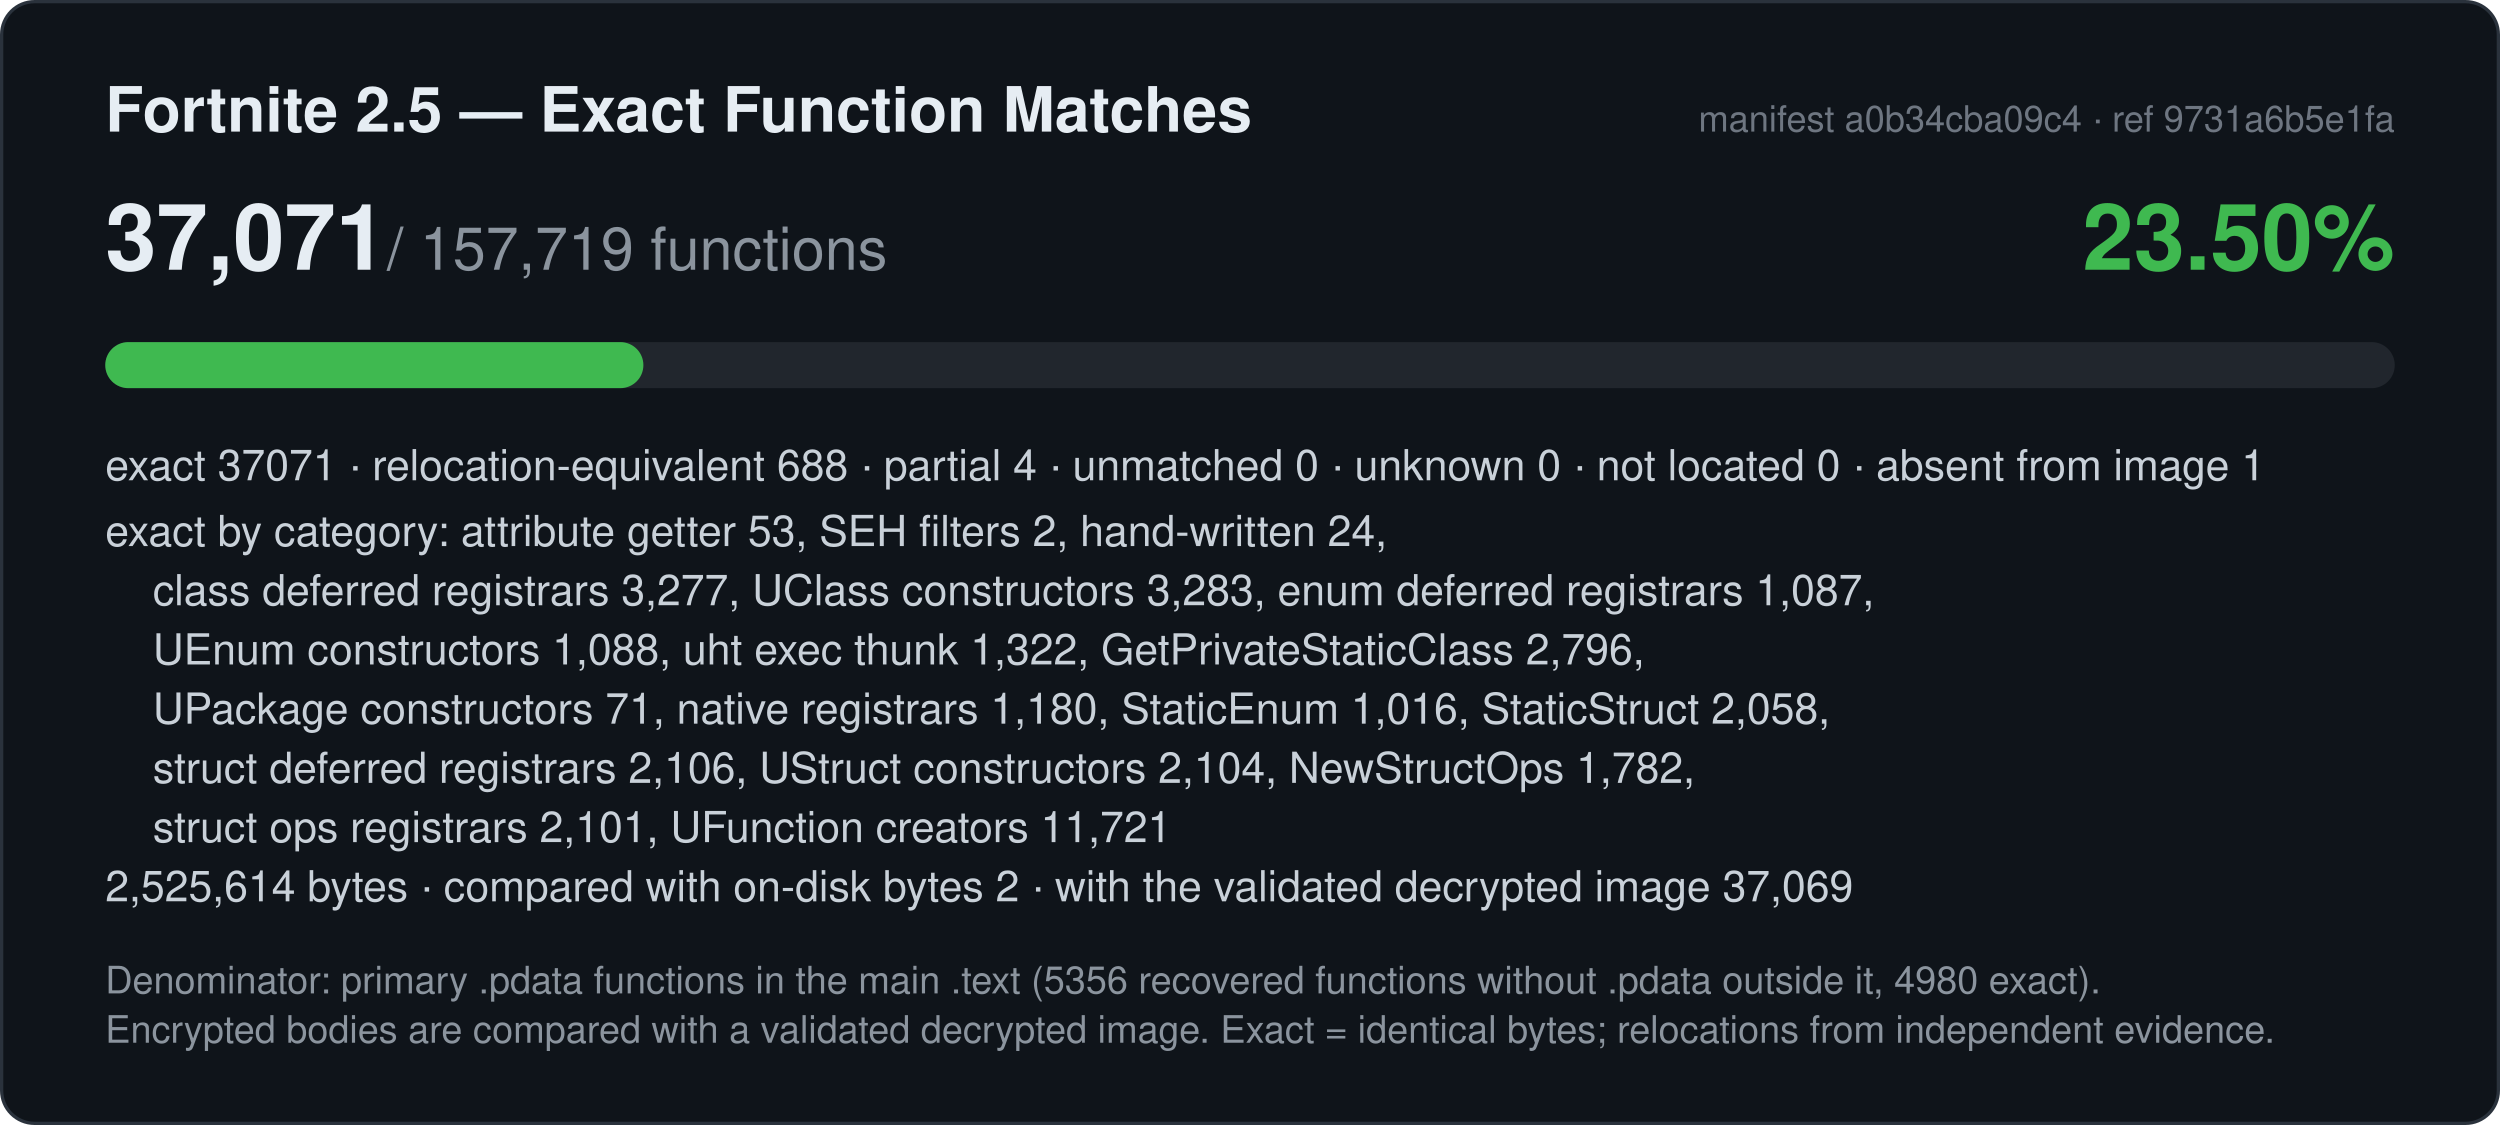
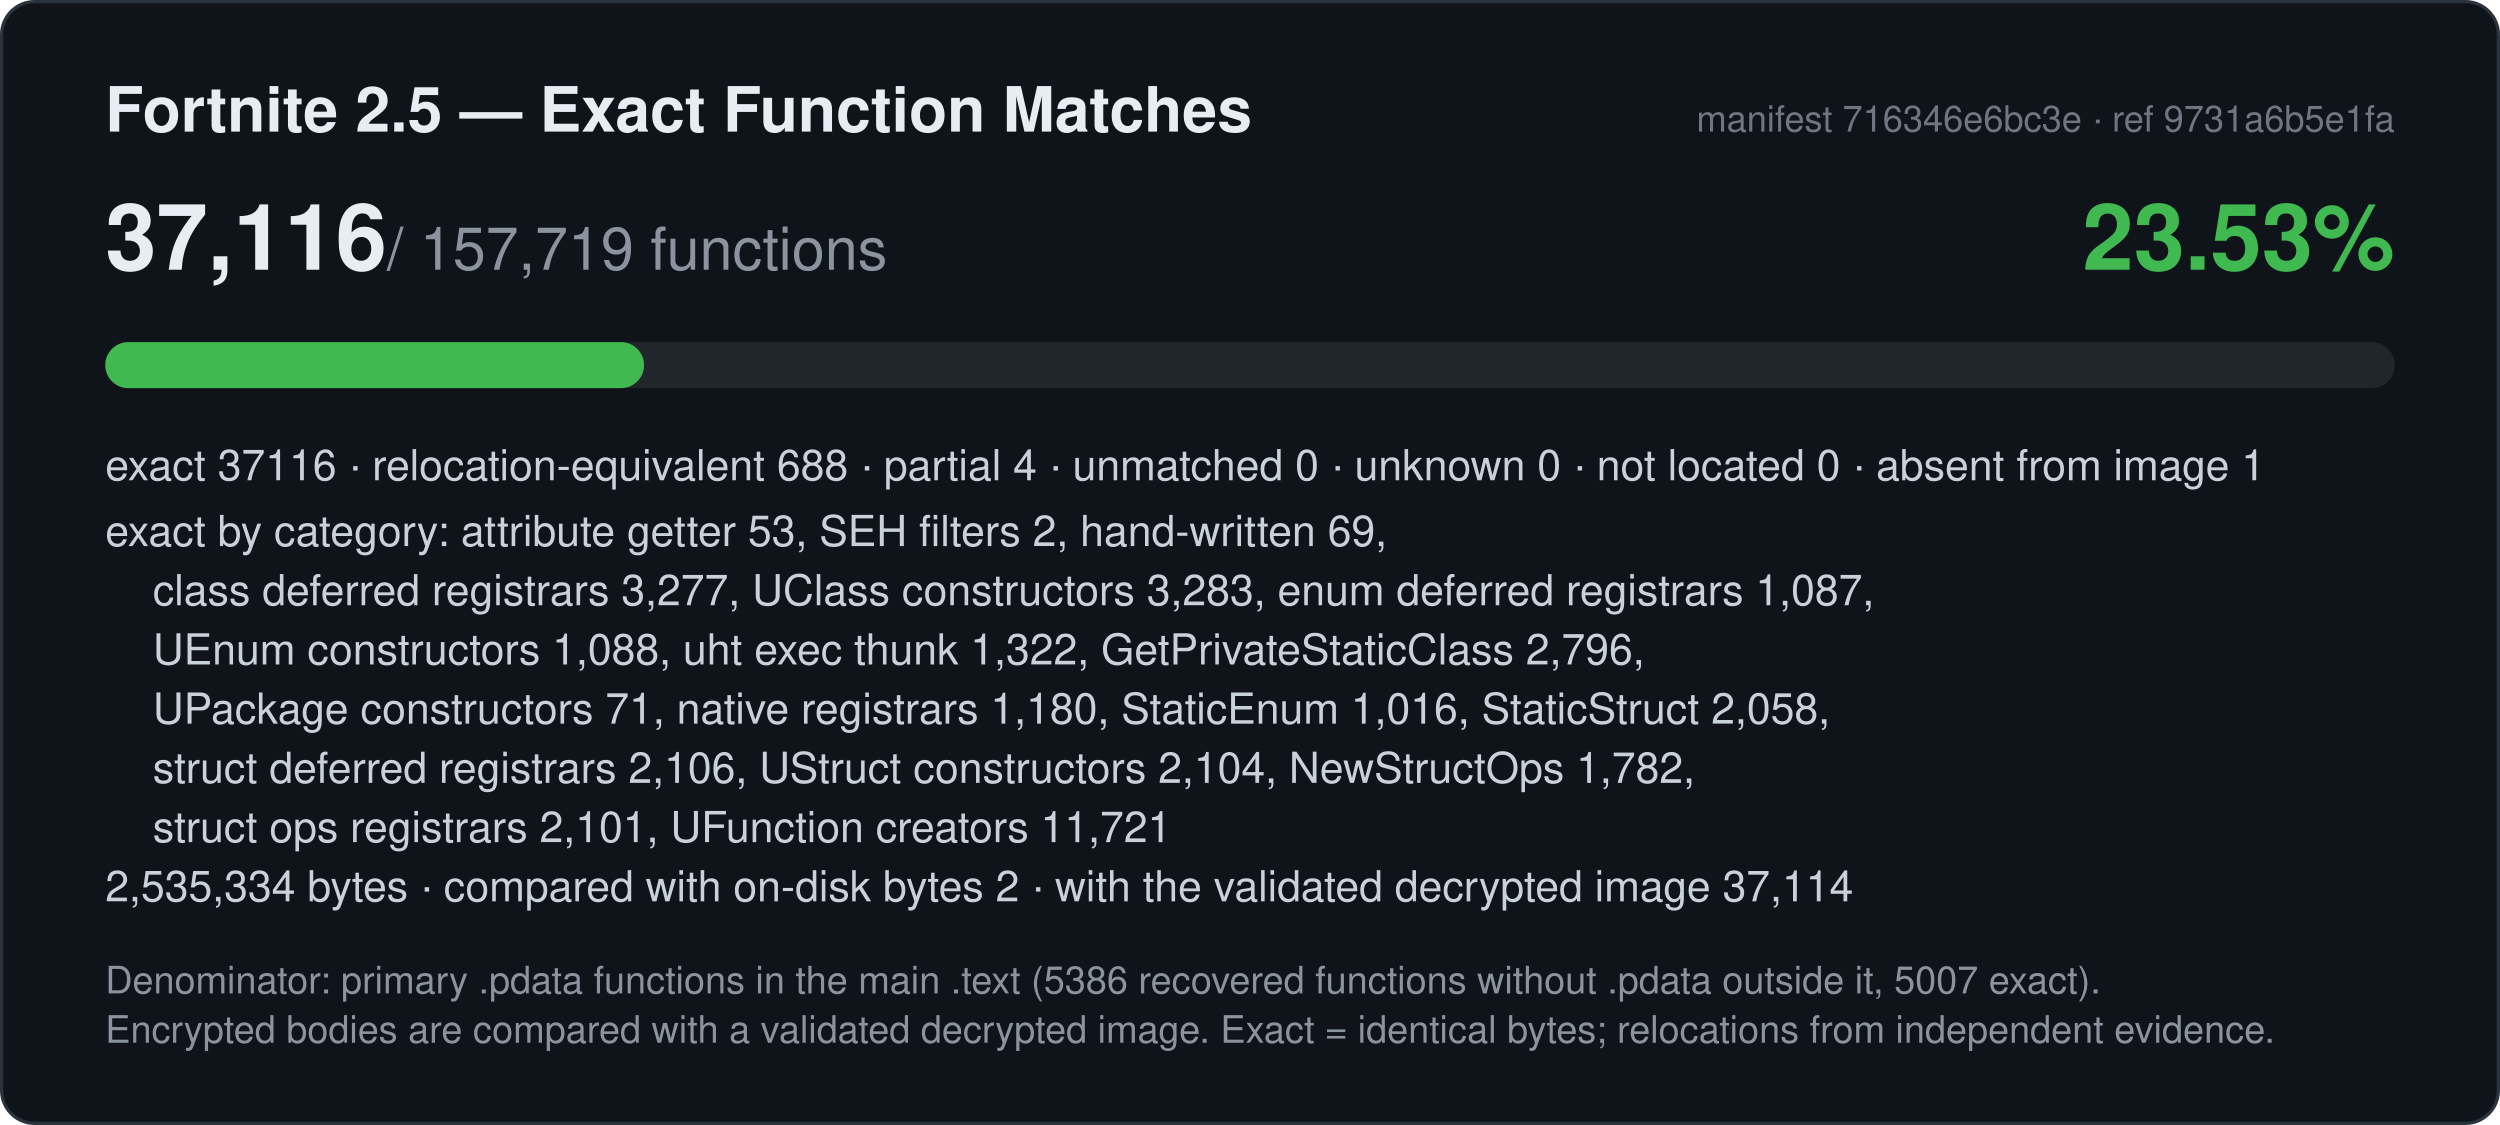
<svg xmlns="http://www.w3.org/2000/svg" width="760" height="342" viewBox="0 0 760 342" role="img" aria-labelledby="t d">
  <rect x="0.5" y="0.5" width="759" height="341" rx="10" fill="#0f141a" stroke="#2a323c" />
  <text x="32" y="40" font-family="Segoe UI, -apple-system, Helvetica, Arial, sans-serif" font-size="19" font-weight="600" fill="#e6edf3">Fortnite 2.5 — Exact Function Matches</text>
-   <text x="32" y="82" font-family="Segoe UI, -apple-system, Helvetica, Arial, sans-serif" font-size="28" font-weight="700" fill="#e6edf3">37,071<tspan font-size="18" font-weight="400" fill="#8b949e"> / 157,719 functions</tspan>
+   <text x="32" y="82" font-family="Segoe UI, -apple-system, Helvetica, Arial, sans-serif" font-size="28" font-weight="700" fill="#e6edf3">37,116<tspan font-size="18" font-weight="400" fill="#8b949e"> / 157,719 functions</tspan>
  </text>
-   <text x="728" y="82" text-anchor="end" font-family="Segoe UI, -apple-system, Helvetica, Arial, sans-serif" font-size="28" font-weight="700" fill="#3fb950">23.50%</text>
+   <text x="728" y="82" text-anchor="end" font-family="Segoe UI, -apple-system, Helvetica, Arial, sans-serif" font-size="28" font-weight="700" fill="#3fb950">23.53%</text>
  <rect x="32" y="104" width="696" height="14" rx="7" fill="#21262d" />
-   <rect x="32" y="104" width="163.591" height="14" rx="7.000" fill="#3fb950" />
-   <text x="32" y="146" font-family="Segoe UI, -apple-system, Helvetica, Arial, sans-serif" font-size="13" fill="#c9d1d9">exact 37071 · relocation-equivalent 688 · partial 4 · unmatched 0 · unknown 0 · not located 0 · absent from image 1</text>
-   <text x="32" y="166" font-family="Segoe UI, -apple-system, Helvetica, Arial, sans-serif" font-size="13" fill="#c9d1d9" xml:space="preserve">exact by category: attribute getter 53, SEH filters 2, hand-written 24,</text>
+   <rect x="32" y="104" width="163.790" height="14" rx="7.000" fill="#3fb950" />
+   <text x="32" y="146" font-family="Segoe UI, -apple-system, Helvetica, Arial, sans-serif" font-size="13" fill="#c9d1d9">exact 37116 · relocation-equivalent 688 · partial 4 · unmatched 0 · unknown 0 · not located 0 · absent from image 1</text>
+   <text x="32" y="166" font-family="Segoe UI, -apple-system, Helvetica, Arial, sans-serif" font-size="13" fill="#c9d1d9" xml:space="preserve">exact by category: attribute getter 53, SEH filters 2, hand-written 69,</text>
  <text x="32" y="184" font-family="Segoe UI, -apple-system, Helvetica, Arial, sans-serif" font-size="13" fill="#c9d1d9" xml:space="preserve">    class deferred registrars 3,277, UClass constructors 3,283, enum deferred registrars 1,087,</text>
  <text x="32" y="202" font-family="Segoe UI, -apple-system, Helvetica, Arial, sans-serif" font-size="13" fill="#c9d1d9" xml:space="preserve">    UEnum constructors 1,088, uht exec thunk 1,322, GetPrivateStaticClass 2,796,</text>
  <text x="32" y="220" font-family="Segoe UI, -apple-system, Helvetica, Arial, sans-serif" font-size="13" fill="#c9d1d9" xml:space="preserve">    UPackage constructors 71, native registrars 1,180, StaticEnum 1,016, StaticStruct 2,058,</text>
  <text x="32" y="238" font-family="Segoe UI, -apple-system, Helvetica, Arial, sans-serif" font-size="13" fill="#c9d1d9" xml:space="preserve">    struct deferred registrars 2,106, UStruct constructors 2,104, NewStructOps 1,782,</text>
  <text x="32" y="256" font-family="Segoe UI, -apple-system, Helvetica, Arial, sans-serif" font-size="13" fill="#c9d1d9" xml:space="preserve">    struct ops registrars 2,101, UFunction creators 11,721</text>
-   <text x="32" y="274" font-family="Segoe UI, -apple-system, Helvetica, Arial, sans-serif" font-size="13" fill="#c9d1d9">2,525,614 bytes · compared with on-disk bytes 2 · with the validated decrypted image 37,069</text>
-   <text x="32" y="302" font-family="Segoe UI, -apple-system, Helvetica, Arial, sans-serif" font-size="11.5" fill="#8b949e">Denominator: primary .pdata functions in the main .text (5356 recovered functions without .pdata outside it, 4980 exact).</text>
+   <text x="32" y="274" font-family="Segoe UI, -apple-system, Helvetica, Arial, sans-serif" font-size="13" fill="#c9d1d9">2,535,334 bytes · compared with on-disk bytes 2 · with the validated decrypted image 37,114</text>
+   <text x="32" y="302" font-family="Segoe UI, -apple-system, Helvetica, Arial, sans-serif" font-size="11.5" fill="#8b949e">Denominator: primary .pdata functions in the main .text (5386 recovered functions without .pdata outside it, 5007 exact).</text>
  <text x="32" y="317" font-family="Segoe UI, -apple-system, Helvetica, Arial, sans-serif" font-size="11.5" fill="#8b949e">Encrypted bodies are compared with a validated decrypted image. Exact = identical bytes; relocations from independent evidence.</text>
-   <text x="728" y="40" text-anchor="end" font-family="Segoe UI, -apple-system, Helvetica, Arial, sans-serif" font-size="11" fill="#6e7681">manifest a0b34cba09c4 · ref 9731a6b5e1fa</text>
+   <text x="728" y="40" text-anchor="end" font-family="Segoe UI, -apple-system, Helvetica, Arial, sans-serif" font-size="11" fill="#6e7681">manifest 716346e6bc3e · ref 9731a6b5e1fa</text>
</svg>
